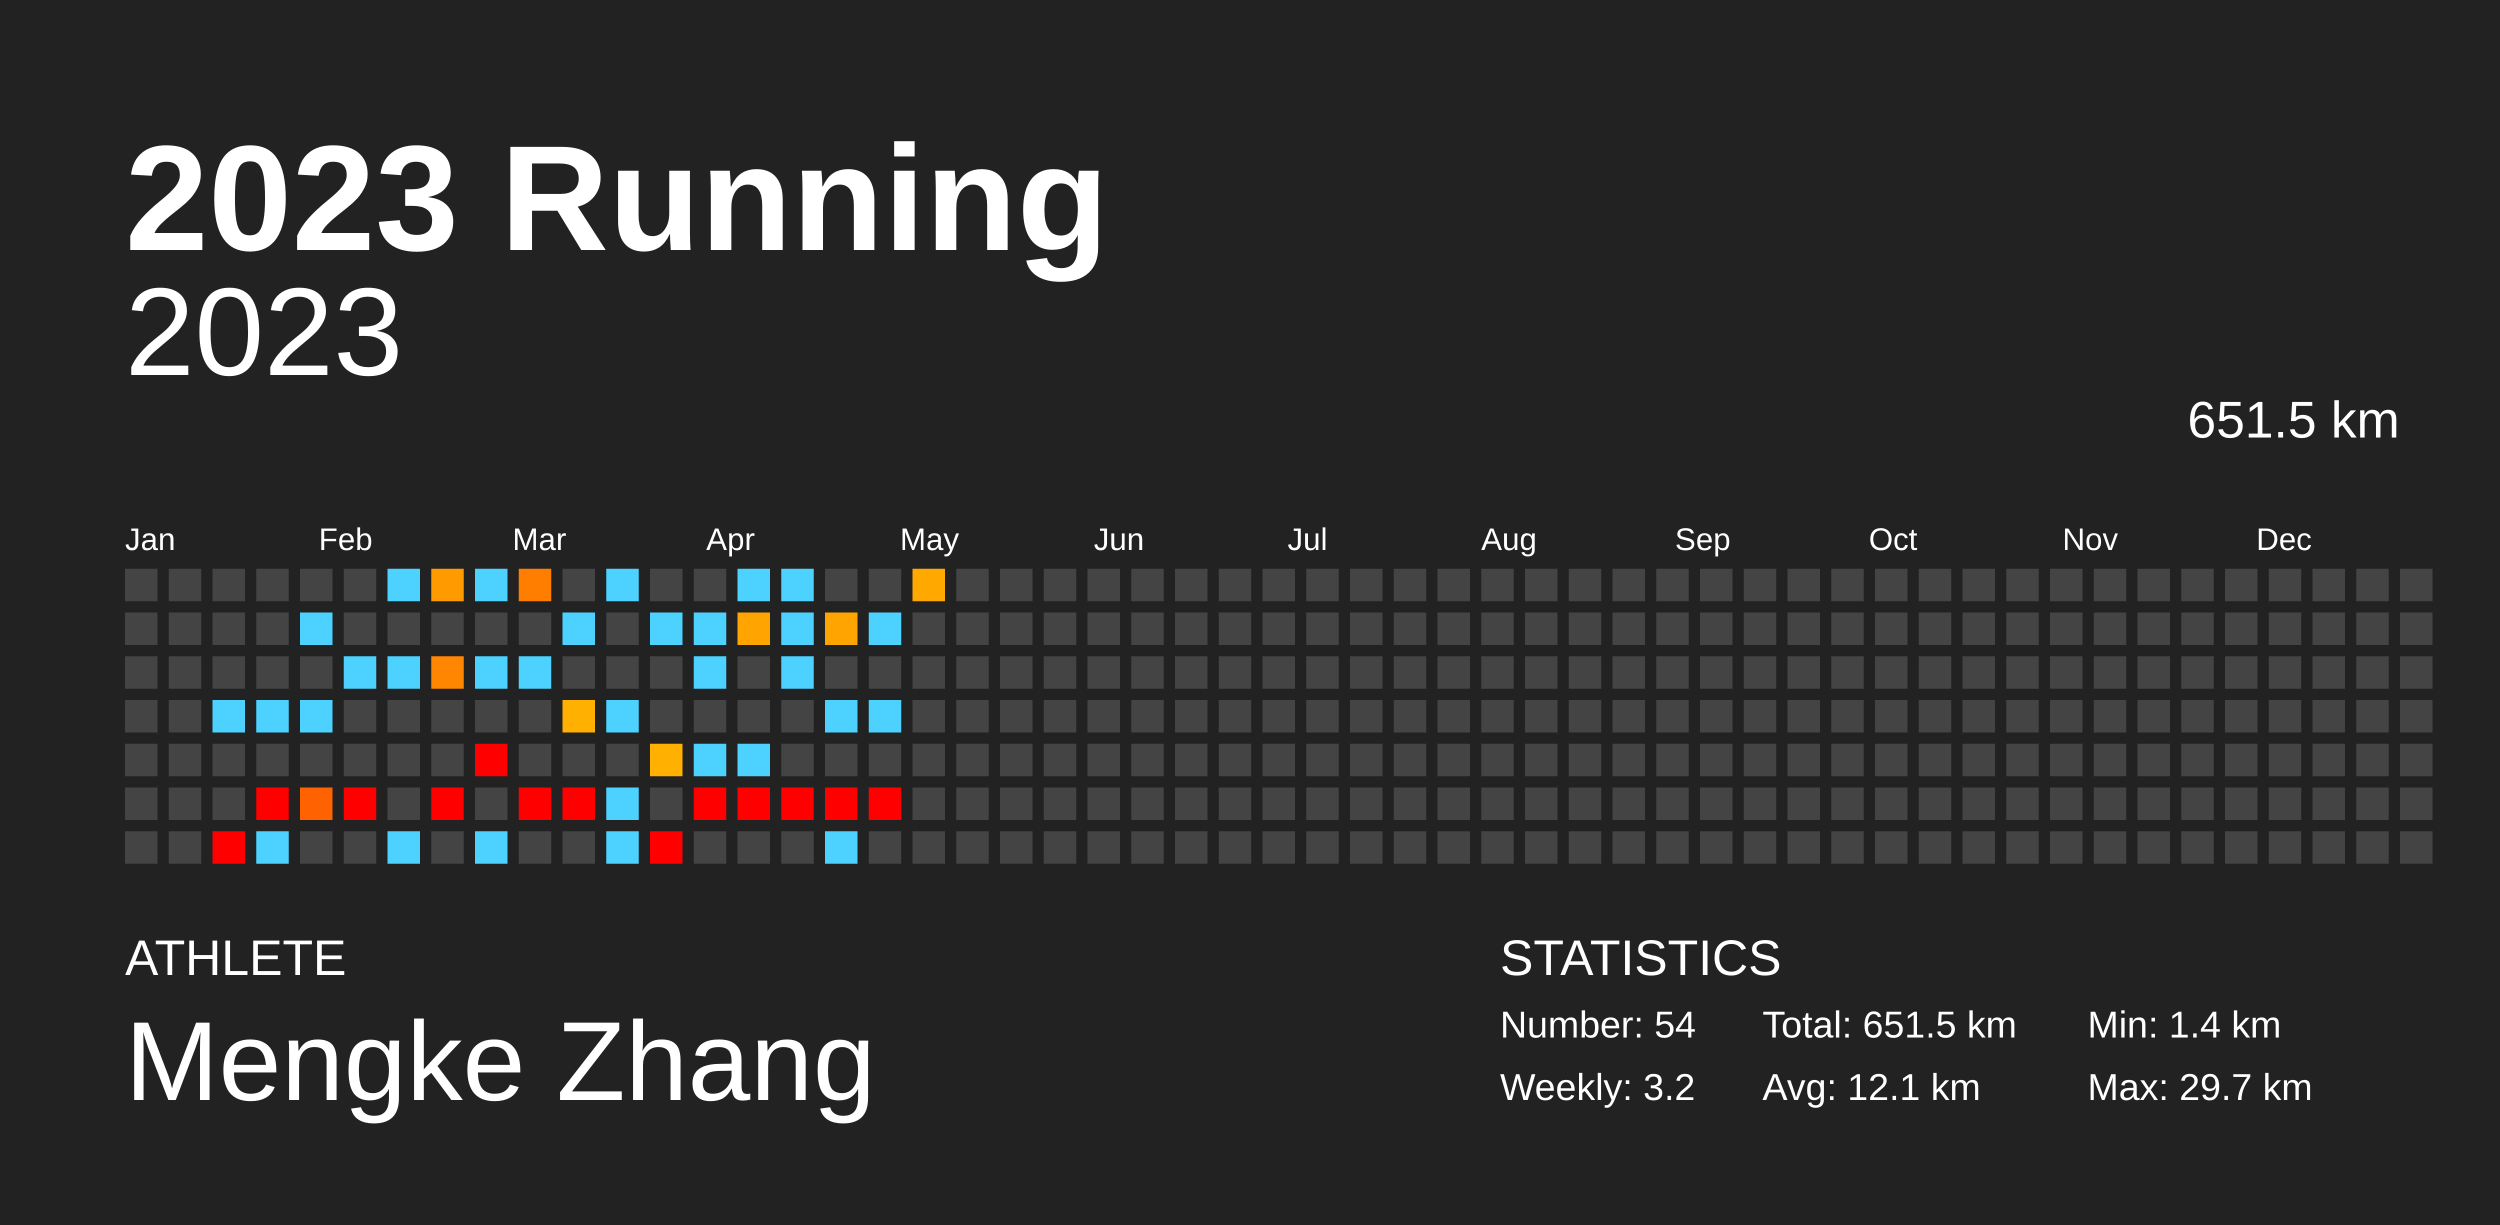
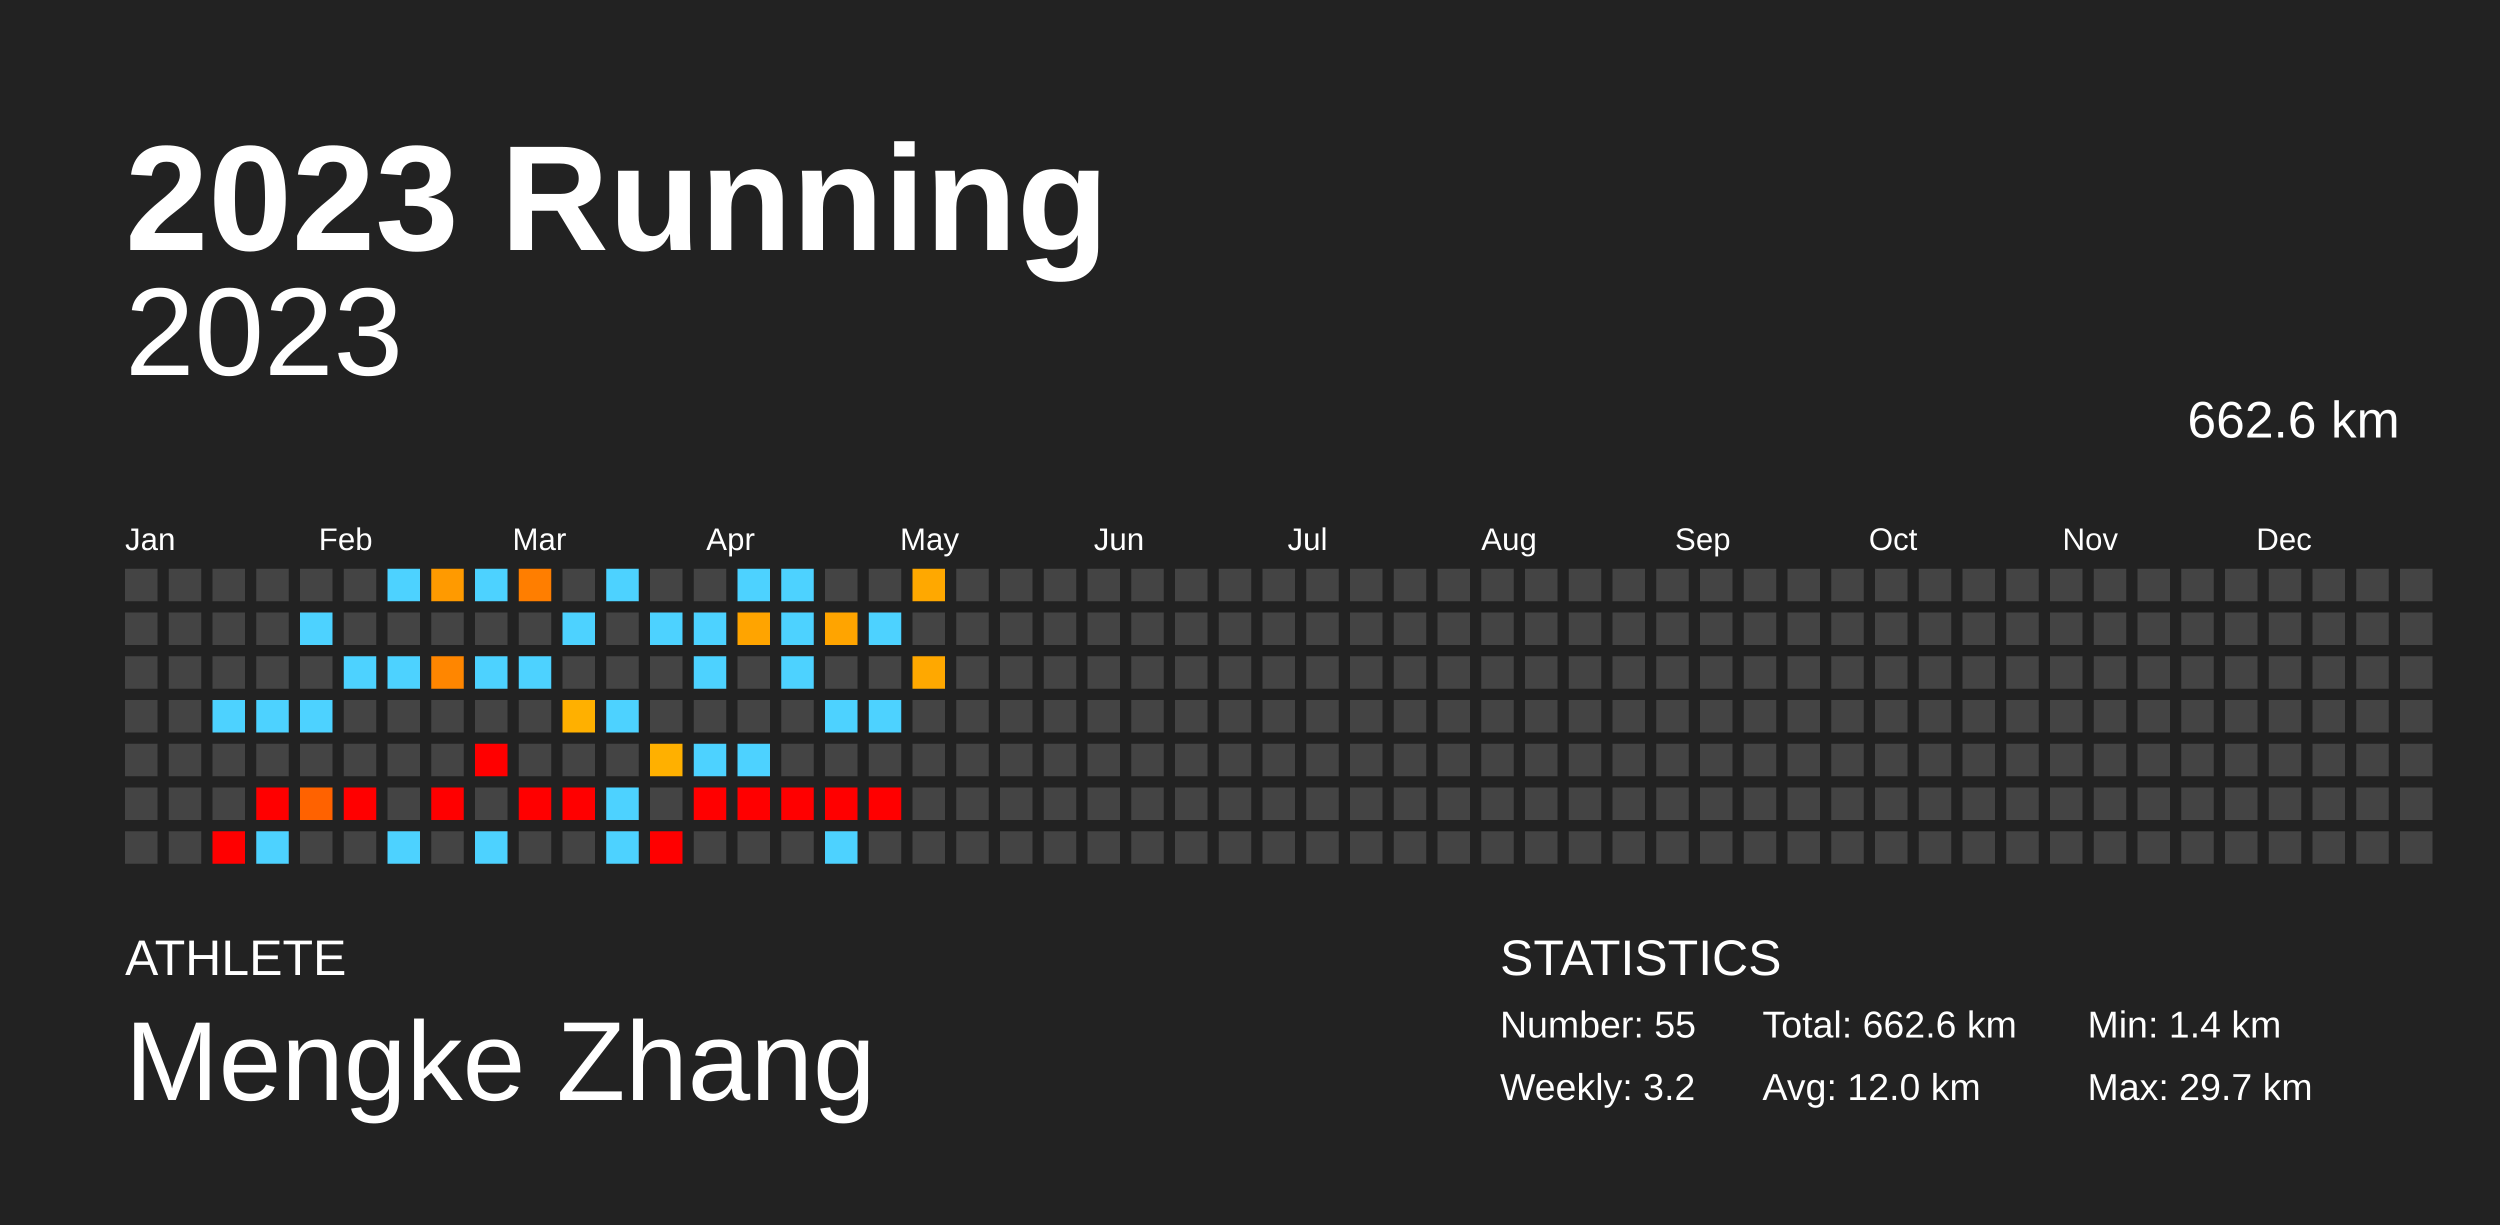
<svg xmlns="http://www.w3.org/2000/svg" baseProfile="full" height="98mm" version="1.1" viewBox="0,0,200,98" width="200mm">
  <defs />
  <rect fill="#222222" height="98" width="200" x="0" y="0" />
  <text fill="#FFFFFF" style="font-size:12px; font-family:Arial; font-weight:bold;" x="10" y="20">2023 Running</text>
  <text fill="#FFFFFF" style="font-size:4px; font-family:Arial" x="10" y="78">ATHLETE</text>
  <text fill="#FFFFFF" style="font-size:9px; font-family:Arial" x="10" y="88">Mengke Zhang</text>
  <text fill="#FFFFFF" style="font-size:4px; font-family:Arial" x="120" y="78">STATISTICS</text>
-   <text fill="#FFFFFF" style="font-size:3px; font-family:Arial" x="120" y="83">Number: 54</text>
+   <text fill="#FFFFFF" style="font-size:3px; font-family:Arial" x="120" y="83">Number: 55</text>
  <text fill="#FFFFFF" style="font-size:3px; font-family:Arial" x="120" y="88">Weekly: 3.2</text>
-   <text fill="#FFFFFF" style="font-size:3px; font-family:Arial" x="141" y="83">Total: 651.5 km</text>
-   <text fill="#FFFFFF" style="font-size:3px; font-family:Arial" x="141" y="88">Avg: 12.1 km</text>
+   <text fill="#FFFFFF" style="font-size:3px; font-family:Arial" x="141" y="83">Total: 662.6 km</text>
+   <text fill="#FFFFFF" style="font-size:3px; font-family:Arial" x="141" y="88">Avg: 12.0 km</text>
  <text fill="#FFFFFF" style="font-size:3px; font-family:Arial" x="167" y="83">Min: 1.4 km</text>
  <text fill="#FFFFFF" style="font-size:3px; font-family:Arial" x="167" y="88">Max: 29.7 km</text>
  <text alignment-baseline="hanging" fill="#FFFFFF" style="font-size:10.0px; font-family:Arial;" x="10" y="30">2023</text>
-   <text alignment-baseline="hanging" fill="#FFFFFF" style="font-size:4.125px; font-family:Arial;" x="175" y="35">651.5 km</text>
+   <text alignment-baseline="hanging" fill="#FFFFFF" style="font-size:4.125px; font-family:Arial;" x="175" y="35">662.6 km</text>
  <text fill="#FFFFFF" style="font-size:2.5px; font-family:Arial" x="10.0" y="44">Jan</text>
  <text fill="#FFFFFF" style="font-size:2.5px; font-family:Arial" x="25.5" y="44">Feb</text>
  <text fill="#FFFFFF" style="font-size:2.5px; font-family:Arial" x="41.0" y="44">Mar</text>
  <text fill="#FFFFFF" style="font-size:2.5px; font-family:Arial" x="56.5" y="44">Apr</text>
  <text fill="#FFFFFF" style="font-size:2.5px; font-family:Arial" x="72.0" y="44">May</text>
  <text fill="#FFFFFF" style="font-size:2.5px; font-family:Arial" x="87.5" y="44">Jun</text>
  <text fill="#FFFFFF" style="font-size:2.5px; font-family:Arial" x="103.0" y="44">Jul</text>
  <text fill="#FFFFFF" style="font-size:2.5px; font-family:Arial" x="118.5" y="44">Aug</text>
  <text fill="#FFFFFF" style="font-size:2.5px; font-family:Arial" x="134.0" y="44">Sep</text>
  <text fill="#FFFFFF" style="font-size:2.5px; font-family:Arial" x="149.5" y="44">Oct</text>
  <text fill="#FFFFFF" style="font-size:2.5px; font-family:Arial" x="165.0" y="44">Nov</text>
  <text fill="#FFFFFF" style="font-size:2.5px; font-family:Arial" x="180.5" y="44">Dec</text>
  <rect fill="#444444" height="2.6" width="2.6" x="10.0" y="45.5" />
  <rect fill="#444444" height="2.6" width="2.6" x="10.0" y="49.0" />
  <rect fill="#444444" height="2.6" width="2.6" x="10.0" y="52.5" />
  <rect fill="#444444" height="2.6" width="2.6" x="10.0" y="56.0" />
  <rect fill="#444444" height="2.6" width="2.6" x="10.0" y="59.5" />
  <rect fill="#444444" height="2.6" width="2.6" x="10.0" y="63.0" />
  <rect fill="#444444" height="2.6" width="2.6" x="10.0" y="66.5" />
  <rect fill="#444444" height="2.6" width="2.6" x="13.5" y="45.5" />
  <rect fill="#444444" height="2.6" width="2.6" x="13.5" y="49.0" />
  <rect fill="#444444" height="2.6" width="2.6" x="13.5" y="52.5" />
  <rect fill="#444444" height="2.6" width="2.6" x="13.5" y="56.0" />
  <rect fill="#444444" height="2.6" width="2.6" x="13.5" y="59.5" />
  <rect fill="#444444" height="2.6" width="2.6" x="13.5" y="63.0" />
  <rect fill="#444444" height="2.6" width="2.6" x="13.5" y="66.5" />
  <rect fill="#444444" height="2.6" width="2.6" x="17.0" y="45.5" />
  <rect fill="#444444" height="2.6" width="2.6" x="17.0" y="49.0" />
  <rect fill="#444444" height="2.6" width="2.6" x="17.0" y="52.5" />
  <rect fill="#4dd2ff" height="2.6" width="2.6" x="17.0" y="56.0" />
  <rect fill="#444444" height="2.6" width="2.6" x="17.0" y="59.5" />
  <rect fill="#444444" height="2.6" width="2.6" x="17.0" y="63.0" />
  <rect fill="red" height="2.6" width="2.6" x="17.0" y="66.5" />
  <rect fill="#444444" height="2.6" width="2.6" x="20.5" y="45.5" />
  <rect fill="#444444" height="2.6" width="2.6" x="20.5" y="49.0" />
  <rect fill="#444444" height="2.6" width="2.6" x="20.5" y="52.5" />
  <rect fill="#4dd2ff" height="2.6" width="2.6" x="20.5" y="56.0" />
  <rect fill="#444444" height="2.6" width="2.6" x="20.5" y="59.5" />
  <rect fill="red" height="2.6" width="2.6" x="20.5" y="63.0" />
  <rect fill="#4dd2ff" height="2.6" width="2.6" x="20.5" y="66.5" />
  <rect fill="#444444" height="2.6" width="2.6" x="24.0" y="45.5" />
  <rect fill="#4dd2ff" height="2.6" width="2.6" x="24.0" y="49.0" />
  <rect fill="#444444" height="2.6" width="2.6" x="24.0" y="52.5" />
  <rect fill="#4dd2ff" height="2.6" width="2.6" x="24.0" y="56.0" />
  <rect fill="#444444" height="2.6" width="2.6" x="24.0" y="59.5" />
  <rect fill="#ff6200" height="2.6" width="2.6" x="24.0" y="63.0" />
  <rect fill="#444444" height="2.6" width="2.6" x="24.0" y="66.5" />
  <rect fill="#444444" height="2.6" width="2.6" x="27.5" y="45.5" />
  <rect fill="#444444" height="2.6" width="2.6" x="27.5" y="49.0" />
  <rect fill="#4dd2ff" height="2.6" width="2.6" x="27.5" y="52.5" />
  <rect fill="#444444" height="2.6" width="2.6" x="27.5" y="56.0" />
  <rect fill="#444444" height="2.6" width="2.6" x="27.5" y="59.5" />
  <rect fill="red" height="2.6" width="2.6" x="27.5" y="63.0" />
  <rect fill="#444444" height="2.6" width="2.6" x="27.5" y="66.5" />
  <rect fill="#4dd2ff" height="2.6" width="2.6" x="31.0" y="45.5" />
  <rect fill="#444444" height="2.6" width="2.6" x="31.0" y="49.0" />
  <rect fill="#4dd2ff" height="2.6" width="2.6" x="31.0" y="52.5" />
  <rect fill="#444444" height="2.6" width="2.6" x="31.0" y="56.0" />
  <rect fill="#444444" height="2.6" width="2.6" x="31.0" y="59.5" />
  <rect fill="#444444" height="2.6" width="2.6" x="31.0" y="63.0" />
  <rect fill="#4dd2ff" height="2.6" width="2.6" x="31.0" y="66.5" />
  <rect fill="#ff9a00" height="2.6" width="2.6" x="34.5" y="45.5" />
  <rect fill="#444444" height="2.6" width="2.6" x="34.5" y="49.0" />
  <rect fill="#ff8600" height="2.6" width="2.6" x="34.5" y="52.5" />
  <rect fill="#444444" height="2.6" width="2.6" x="34.5" y="56.0" />
  <rect fill="#444444" height="2.6" width="2.6" x="34.5" y="59.5" />
  <rect fill="red" height="2.6" width="2.6" x="34.5" y="63.0" />
  <rect fill="#444444" height="2.6" width="2.6" x="34.5" y="66.5" />
  <rect fill="#4dd2ff" height="2.6" width="2.6" x="38.0" y="45.5" />
  <rect fill="#444444" height="2.6" width="2.6" x="38.0" y="49.0" />
  <rect fill="#4dd2ff" height="2.6" width="2.6" x="38.0" y="52.5" />
  <rect fill="#444444" height="2.6" width="2.6" x="38.0" y="56.0" />
  <rect fill="red" height="2.6" width="2.6" x="38.0" y="59.5" />
  <rect fill="#444444" height="2.6" width="2.6" x="38.0" y="63.0" />
  <rect fill="#4dd2ff" height="2.6" width="2.6" x="38.0" y="66.5" />
  <rect fill="#ff7e00" height="2.6" width="2.6" x="41.5" y="45.5" />
  <rect fill="#444444" height="2.6" width="2.6" x="41.5" y="49.0" />
  <rect fill="#4dd2ff" height="2.6" width="2.6" x="41.5" y="52.5" />
  <rect fill="#444444" height="2.6" width="2.6" x="41.5" y="56.0" />
  <rect fill="#444444" height="2.6" width="2.6" x="41.5" y="59.5" />
  <rect fill="red" height="2.6" width="2.6" x="41.5" y="63.0" />
  <rect fill="#444444" height="2.6" width="2.6" x="41.5" y="66.5" />
  <rect fill="#444444" height="2.6" width="2.6" x="45.0" y="45.5" />
  <rect fill="#4dd2ff" height="2.6" width="2.6" x="45.0" y="49.0" />
  <rect fill="#444444" height="2.6" width="2.6" x="45.0" y="52.5" />
  <rect fill="#ffb000" height="2.6" width="2.6" x="45.0" y="56.0" />
  <rect fill="#444444" height="2.6" width="2.6" x="45.0" y="59.5" />
  <rect fill="red" height="2.6" width="2.6" x="45.0" y="63.0" />
  <rect fill="#444444" height="2.6" width="2.6" x="45.0" y="66.5" />
  <rect fill="#4dd2ff" height="2.6" width="2.6" x="48.5" y="45.5" />
  <rect fill="#444444" height="2.6" width="2.6" x="48.5" y="49.0" />
  <rect fill="#444444" height="2.6" width="2.6" x="48.5" y="52.5" />
  <rect fill="#4dd2ff" height="2.6" width="2.6" x="48.5" y="56.0" />
  <rect fill="#444444" height="2.6" width="2.6" x="48.5" y="59.5" />
  <rect fill="#4dd2ff" height="2.6" width="2.6" x="48.5" y="63.0" />
  <rect fill="#4dd2ff" height="2.6" width="2.6" x="48.5" y="66.5" />
  <rect fill="#444444" height="2.6" width="2.6" x="52.0" y="45.5" />
  <rect fill="#4dd2ff" height="2.6" width="2.6" x="52.0" y="49.0" />
  <rect fill="#444444" height="2.6" width="2.6" x="52.0" y="52.5" />
  <rect fill="#444444" height="2.6" width="2.6" x="52.0" y="56.0" />
  <rect fill="#ffb000" height="2.6" width="2.6" x="52.0" y="59.5" />
  <rect fill="#444444" height="2.6" width="2.6" x="52.0" y="63.0" />
  <rect fill="red" height="2.6" width="2.6" x="52.0" y="66.5" />
  <rect fill="#444444" height="2.6" width="2.6" x="55.5" y="45.5" />
  <rect fill="#4dd2ff" height="2.6" width="2.6" x="55.5" y="49.0" />
  <rect fill="#4dd2ff" height="2.6" width="2.6" x="55.5" y="52.5" />
  <rect fill="#444444" height="2.6" width="2.6" x="55.5" y="56.0" />
  <rect fill="#4dd2ff" height="2.6" width="2.6" x="55.5" y="59.5" />
  <rect fill="red" height="2.6" width="2.6" x="55.5" y="63.0" />
  <rect fill="#444444" height="2.6" width="2.6" x="55.5" y="66.5" />
  <rect fill="#4dd2ff" height="2.6" width="2.6" x="59.0" y="45.5" />
  <rect fill="#ffa400" height="2.6" width="2.6" x="59.0" y="49.0" />
  <rect fill="#444444" height="2.6" width="2.6" x="59.0" y="52.5" />
  <rect fill="#444444" height="2.6" width="2.6" x="59.0" y="56.0" />
  <rect fill="#4dd2ff" height="2.6" width="2.6" x="59.0" y="59.5" />
  <rect fill="red" height="2.6" width="2.6" x="59.0" y="63.0" />
  <rect fill="#444444" height="2.6" width="2.6" x="59.0" y="66.5" />
  <rect fill="#4dd2ff" height="2.6" width="2.6" x="62.5" y="45.5" />
  <rect fill="#4dd2ff" height="2.6" width="2.6" x="62.5" y="49.0" />
  <rect fill="#4dd2ff" height="2.6" width="2.6" x="62.5" y="52.5" />
  <rect fill="#444444" height="2.6" width="2.6" x="62.5" y="56.0" />
  <rect fill="#444444" height="2.6" width="2.6" x="62.5" y="59.5" />
  <rect fill="red" height="2.6" width="2.6" x="62.5" y="63.0" />
  <rect fill="#444444" height="2.6" width="2.6" x="62.5" y="66.5" />
  <rect fill="#444444" height="2.6" width="2.6" x="66.0" y="45.5" />
  <rect fill="#ffa400" height="2.6" width="2.6" x="66.0" y="49.0" />
  <rect fill="#444444" height="2.6" width="2.6" x="66.0" y="52.5" />
  <rect fill="#4dd2ff" height="2.6" width="2.6" x="66.0" y="56.0" />
  <rect fill="#444444" height="2.6" width="2.6" x="66.0" y="59.5" />
  <rect fill="red" height="2.6" width="2.6" x="66.0" y="63.0" />
  <rect fill="#4dd2ff" height="2.6" width="2.6" x="66.0" y="66.5" />
  <rect fill="#444444" height="2.6" width="2.6" x="69.5" y="45.5" />
  <rect fill="#4dd2ff" height="2.6" width="2.6" x="69.5" y="49.0" />
  <rect fill="#444444" height="2.6" width="2.6" x="69.5" y="52.5" />
  <rect fill="#4dd2ff" height="2.6" width="2.6" x="69.5" y="56.0" />
  <rect fill="#444444" height="2.6" width="2.6" x="69.5" y="59.5" />
  <rect fill="red" height="2.6" width="2.6" x="69.5" y="63.0" />
  <rect fill="#444444" height="2.6" width="2.6" x="69.5" y="66.5" />
  <rect fill="#ffa800" height="2.6" width="2.6" x="73.0" y="45.5" />
  <rect fill="#444444" height="2.6" width="2.6" x="73.0" y="49.0" />
-   <rect fill="#444444" height="2.6" width="2.6" x="73.0" y="52.5" />
+   <rect fill="#ffa800" height="2.6" width="2.6" x="73.0" y="52.5" />
  <rect fill="#444444" height="2.6" width="2.6" x="73.0" y="56.0" />
  <rect fill="#444444" height="2.6" width="2.6" x="73.0" y="59.5" />
  <rect fill="#444444" height="2.6" width="2.6" x="73.0" y="63.0" />
  <rect fill="#444444" height="2.6" width="2.6" x="73.0" y="66.5" />
  <rect fill="#444444" height="2.6" width="2.6" x="76.5" y="45.5" />
  <rect fill="#444444" height="2.6" width="2.6" x="76.5" y="49.0" />
  <rect fill="#444444" height="2.6" width="2.6" x="76.5" y="52.5" />
  <rect fill="#444444" height="2.6" width="2.6" x="76.5" y="56.0" />
  <rect fill="#444444" height="2.6" width="2.6" x="76.5" y="59.5" />
  <rect fill="#444444" height="2.6" width="2.6" x="76.5" y="63.0" />
  <rect fill="#444444" height="2.6" width="2.6" x="76.5" y="66.5" />
  <rect fill="#444444" height="2.6" width="2.6" x="80.0" y="45.5" />
  <rect fill="#444444" height="2.6" width="2.6" x="80.0" y="49.0" />
  <rect fill="#444444" height="2.6" width="2.6" x="80.0" y="52.5" />
  <rect fill="#444444" height="2.6" width="2.6" x="80.0" y="56.0" />
  <rect fill="#444444" height="2.6" width="2.6" x="80.0" y="59.5" />
  <rect fill="#444444" height="2.6" width="2.6" x="80.0" y="63.0" />
  <rect fill="#444444" height="2.6" width="2.6" x="80.0" y="66.5" />
  <rect fill="#444444" height="2.6" width="2.6" x="83.5" y="45.5" />
  <rect fill="#444444" height="2.6" width="2.6" x="83.5" y="49.0" />
  <rect fill="#444444" height="2.6" width="2.6" x="83.5" y="52.5" />
  <rect fill="#444444" height="2.6" width="2.6" x="83.5" y="56.0" />
  <rect fill="#444444" height="2.6" width="2.6" x="83.5" y="59.5" />
  <rect fill="#444444" height="2.6" width="2.6" x="83.5" y="63.0" />
  <rect fill="#444444" height="2.6" width="2.6" x="83.5" y="66.5" />
  <rect fill="#444444" height="2.6" width="2.6" x="87.0" y="45.5" />
  <rect fill="#444444" height="2.6" width="2.6" x="87.0" y="49.0" />
  <rect fill="#444444" height="2.6" width="2.6" x="87.0" y="52.5" />
  <rect fill="#444444" height="2.6" width="2.6" x="87.0" y="56.0" />
  <rect fill="#444444" height="2.6" width="2.6" x="87.0" y="59.5" />
  <rect fill="#444444" height="2.6" width="2.6" x="87.0" y="63.0" />
  <rect fill="#444444" height="2.6" width="2.6" x="87.0" y="66.5" />
  <rect fill="#444444" height="2.6" width="2.6" x="90.5" y="45.5" />
  <rect fill="#444444" height="2.6" width="2.6" x="90.5" y="49.0" />
  <rect fill="#444444" height="2.6" width="2.6" x="90.5" y="52.5" />
  <rect fill="#444444" height="2.6" width="2.6" x="90.5" y="56.0" />
  <rect fill="#444444" height="2.6" width="2.6" x="90.5" y="59.5" />
  <rect fill="#444444" height="2.6" width="2.6" x="90.5" y="63.0" />
  <rect fill="#444444" height="2.6" width="2.6" x="90.5" y="66.5" />
  <rect fill="#444444" height="2.6" width="2.6" x="94.0" y="45.5" />
  <rect fill="#444444" height="2.6" width="2.6" x="94.0" y="49.0" />
  <rect fill="#444444" height="2.6" width="2.6" x="94.0" y="52.5" />
  <rect fill="#444444" height="2.6" width="2.6" x="94.0" y="56.0" />
  <rect fill="#444444" height="2.6" width="2.6" x="94.0" y="59.5" />
  <rect fill="#444444" height="2.6" width="2.6" x="94.0" y="63.0" />
  <rect fill="#444444" height="2.6" width="2.6" x="94.0" y="66.5" />
  <rect fill="#444444" height="2.6" width="2.6" x="97.5" y="45.5" />
  <rect fill="#444444" height="2.6" width="2.6" x="97.5" y="49.0" />
  <rect fill="#444444" height="2.6" width="2.6" x="97.5" y="52.5" />
  <rect fill="#444444" height="2.6" width="2.6" x="97.5" y="56.0" />
  <rect fill="#444444" height="2.6" width="2.6" x="97.5" y="59.5" />
  <rect fill="#444444" height="2.6" width="2.6" x="97.5" y="63.0" />
  <rect fill="#444444" height="2.6" width="2.6" x="97.5" y="66.5" />
  <rect fill="#444444" height="2.6" width="2.6" x="101.0" y="45.5" />
  <rect fill="#444444" height="2.6" width="2.6" x="101.0" y="49.0" />
  <rect fill="#444444" height="2.6" width="2.6" x="101.0" y="52.5" />
  <rect fill="#444444" height="2.6" width="2.6" x="101.0" y="56.0" />
  <rect fill="#444444" height="2.6" width="2.6" x="101.0" y="59.5" />
  <rect fill="#444444" height="2.6" width="2.6" x="101.0" y="63.0" />
  <rect fill="#444444" height="2.6" width="2.6" x="101.0" y="66.5" />
  <rect fill="#444444" height="2.6" width="2.6" x="104.5" y="45.5" />
  <rect fill="#444444" height="2.6" width="2.6" x="104.5" y="49.0" />
  <rect fill="#444444" height="2.6" width="2.6" x="104.5" y="52.5" />
  <rect fill="#444444" height="2.6" width="2.6" x="104.5" y="56.0" />
  <rect fill="#444444" height="2.6" width="2.6" x="104.5" y="59.5" />
  <rect fill="#444444" height="2.6" width="2.6" x="104.5" y="63.0" />
  <rect fill="#444444" height="2.6" width="2.6" x="104.5" y="66.5" />
  <rect fill="#444444" height="2.6" width="2.6" x="108.0" y="45.5" />
  <rect fill="#444444" height="2.6" width="2.6" x="108.0" y="49.0" />
  <rect fill="#444444" height="2.6" width="2.6" x="108.0" y="52.5" />
  <rect fill="#444444" height="2.6" width="2.6" x="108.0" y="56.0" />
  <rect fill="#444444" height="2.6" width="2.6" x="108.0" y="59.5" />
  <rect fill="#444444" height="2.6" width="2.6" x="108.0" y="63.0" />
  <rect fill="#444444" height="2.6" width="2.6" x="108.0" y="66.5" />
  <rect fill="#444444" height="2.6" width="2.6" x="111.5" y="45.5" />
  <rect fill="#444444" height="2.6" width="2.6" x="111.5" y="49.0" />
  <rect fill="#444444" height="2.6" width="2.6" x="111.5" y="52.5" />
  <rect fill="#444444" height="2.6" width="2.6" x="111.5" y="56.0" />
  <rect fill="#444444" height="2.6" width="2.6" x="111.5" y="59.5" />
  <rect fill="#444444" height="2.6" width="2.6" x="111.5" y="63.0" />
  <rect fill="#444444" height="2.6" width="2.6" x="111.5" y="66.5" />
  <rect fill="#444444" height="2.6" width="2.6" x="115.0" y="45.5" />
  <rect fill="#444444" height="2.6" width="2.6" x="115.0" y="49.0" />
  <rect fill="#444444" height="2.6" width="2.6" x="115.0" y="52.5" />
  <rect fill="#444444" height="2.6" width="2.6" x="115.0" y="56.0" />
  <rect fill="#444444" height="2.6" width="2.6" x="115.0" y="59.5" />
  <rect fill="#444444" height="2.6" width="2.6" x="115.0" y="63.0" />
  <rect fill="#444444" height="2.6" width="2.6" x="115.0" y="66.5" />
  <rect fill="#444444" height="2.6" width="2.6" x="118.5" y="45.5" />
  <rect fill="#444444" height="2.6" width="2.6" x="118.5" y="49.0" />
  <rect fill="#444444" height="2.6" width="2.6" x="118.5" y="52.5" />
  <rect fill="#444444" height="2.6" width="2.6" x="118.5" y="56.0" />
  <rect fill="#444444" height="2.6" width="2.6" x="118.5" y="59.5" />
  <rect fill="#444444" height="2.6" width="2.6" x="118.5" y="63.0" />
  <rect fill="#444444" height="2.6" width="2.6" x="118.5" y="66.5" />
  <rect fill="#444444" height="2.6" width="2.6" x="122.0" y="45.5" />
  <rect fill="#444444" height="2.6" width="2.6" x="122.0" y="49.0" />
  <rect fill="#444444" height="2.6" width="2.6" x="122.0" y="52.5" />
  <rect fill="#444444" height="2.6" width="2.6" x="122.0" y="56.0" />
  <rect fill="#444444" height="2.6" width="2.6" x="122.0" y="59.5" />
  <rect fill="#444444" height="2.6" width="2.6" x="122.0" y="63.0" />
  <rect fill="#444444" height="2.6" width="2.6" x="122.0" y="66.5" />
  <rect fill="#444444" height="2.6" width="2.6" x="125.5" y="45.5" />
  <rect fill="#444444" height="2.6" width="2.6" x="125.5" y="49.0" />
  <rect fill="#444444" height="2.6" width="2.6" x="125.5" y="52.5" />
  <rect fill="#444444" height="2.6" width="2.6" x="125.5" y="56.0" />
  <rect fill="#444444" height="2.6" width="2.6" x="125.5" y="59.5" />
  <rect fill="#444444" height="2.6" width="2.6" x="125.5" y="63.0" />
  <rect fill="#444444" height="2.6" width="2.6" x="125.5" y="66.5" />
  <rect fill="#444444" height="2.6" width="2.6" x="129.0" y="45.5" />
  <rect fill="#444444" height="2.6" width="2.6" x="129.0" y="49.0" />
  <rect fill="#444444" height="2.6" width="2.6" x="129.0" y="52.5" />
  <rect fill="#444444" height="2.6" width="2.6" x="129.0" y="56.0" />
  <rect fill="#444444" height="2.6" width="2.6" x="129.0" y="59.5" />
  <rect fill="#444444" height="2.6" width="2.6" x="129.0" y="63.0" />
  <rect fill="#444444" height="2.6" width="2.6" x="129.0" y="66.5" />
  <rect fill="#444444" height="2.6" width="2.6" x="132.5" y="45.5" />
  <rect fill="#444444" height="2.6" width="2.6" x="132.5" y="49.0" />
  <rect fill="#444444" height="2.6" width="2.6" x="132.5" y="52.5" />
  <rect fill="#444444" height="2.6" width="2.6" x="132.5" y="56.0" />
  <rect fill="#444444" height="2.6" width="2.6" x="132.5" y="59.5" />
  <rect fill="#444444" height="2.6" width="2.6" x="132.5" y="63.0" />
  <rect fill="#444444" height="2.6" width="2.6" x="132.5" y="66.5" />
  <rect fill="#444444" height="2.6" width="2.6" x="136.0" y="45.5" />
  <rect fill="#444444" height="2.6" width="2.6" x="136.0" y="49.0" />
  <rect fill="#444444" height="2.6" width="2.6" x="136.0" y="52.5" />
  <rect fill="#444444" height="2.6" width="2.6" x="136.0" y="56.0" />
  <rect fill="#444444" height="2.6" width="2.6" x="136.0" y="59.5" />
  <rect fill="#444444" height="2.6" width="2.6" x="136.0" y="63.0" />
  <rect fill="#444444" height="2.6" width="2.6" x="136.0" y="66.5" />
  <rect fill="#444444" height="2.6" width="2.6" x="139.5" y="45.5" />
  <rect fill="#444444" height="2.6" width="2.6" x="139.5" y="49.0" />
  <rect fill="#444444" height="2.6" width="2.6" x="139.5" y="52.5" />
  <rect fill="#444444" height="2.6" width="2.6" x="139.5" y="56.0" />
  <rect fill="#444444" height="2.6" width="2.6" x="139.5" y="59.5" />
  <rect fill="#444444" height="2.6" width="2.6" x="139.5" y="63.0" />
  <rect fill="#444444" height="2.6" width="2.6" x="139.5" y="66.5" />
  <rect fill="#444444" height="2.6" width="2.6" x="143.0" y="45.5" />
  <rect fill="#444444" height="2.6" width="2.6" x="143.0" y="49.0" />
  <rect fill="#444444" height="2.6" width="2.6" x="143.0" y="52.5" />
  <rect fill="#444444" height="2.6" width="2.6" x="143.0" y="56.0" />
  <rect fill="#444444" height="2.6" width="2.6" x="143.0" y="59.5" />
  <rect fill="#444444" height="2.6" width="2.6" x="143.0" y="63.0" />
  <rect fill="#444444" height="2.6" width="2.6" x="143.0" y="66.5" />
  <rect fill="#444444" height="2.6" width="2.6" x="146.5" y="45.5" />
  <rect fill="#444444" height="2.6" width="2.6" x="146.5" y="49.0" />
  <rect fill="#444444" height="2.6" width="2.6" x="146.5" y="52.5" />
  <rect fill="#444444" height="2.6" width="2.6" x="146.5" y="56.0" />
  <rect fill="#444444" height="2.6" width="2.6" x="146.5" y="59.5" />
  <rect fill="#444444" height="2.6" width="2.6" x="146.5" y="63.0" />
  <rect fill="#444444" height="2.6" width="2.6" x="146.5" y="66.5" />
  <rect fill="#444444" height="2.6" width="2.6" x="150.0" y="45.5" />
  <rect fill="#444444" height="2.6" width="2.6" x="150.0" y="49.0" />
  <rect fill="#444444" height="2.6" width="2.6" x="150.0" y="52.5" />
  <rect fill="#444444" height="2.6" width="2.6" x="150.0" y="56.0" />
  <rect fill="#444444" height="2.6" width="2.6" x="150.0" y="59.5" />
  <rect fill="#444444" height="2.6" width="2.6" x="150.0" y="63.0" />
  <rect fill="#444444" height="2.6" width="2.6" x="150.0" y="66.5" />
  <rect fill="#444444" height="2.6" width="2.6" x="153.5" y="45.5" />
  <rect fill="#444444" height="2.6" width="2.6" x="153.5" y="49.0" />
  <rect fill="#444444" height="2.6" width="2.6" x="153.5" y="52.5" />
  <rect fill="#444444" height="2.6" width="2.6" x="153.5" y="56.0" />
  <rect fill="#444444" height="2.6" width="2.6" x="153.5" y="59.5" />
  <rect fill="#444444" height="2.6" width="2.6" x="153.5" y="63.0" />
  <rect fill="#444444" height="2.6" width="2.6" x="153.5" y="66.5" />
  <rect fill="#444444" height="2.6" width="2.6" x="157.0" y="45.5" />
  <rect fill="#444444" height="2.6" width="2.6" x="157.0" y="49.0" />
  <rect fill="#444444" height="2.6" width="2.6" x="157.0" y="52.5" />
  <rect fill="#444444" height="2.6" width="2.6" x="157.0" y="56.0" />
  <rect fill="#444444" height="2.6" width="2.6" x="157.0" y="59.5" />
  <rect fill="#444444" height="2.6" width="2.6" x="157.0" y="63.0" />
  <rect fill="#444444" height="2.6" width="2.6" x="157.0" y="66.5" />
  <rect fill="#444444" height="2.6" width="2.6" x="160.5" y="45.5" />
  <rect fill="#444444" height="2.6" width="2.6" x="160.5" y="49.0" />
  <rect fill="#444444" height="2.6" width="2.6" x="160.5" y="52.5" />
  <rect fill="#444444" height="2.6" width="2.6" x="160.5" y="56.0" />
  <rect fill="#444444" height="2.6" width="2.6" x="160.5" y="59.5" />
  <rect fill="#444444" height="2.6" width="2.6" x="160.5" y="63.0" />
  <rect fill="#444444" height="2.6" width="2.6" x="160.5" y="66.5" />
  <rect fill="#444444" height="2.6" width="2.6" x="164.0" y="45.5" />
  <rect fill="#444444" height="2.6" width="2.6" x="164.0" y="49.0" />
  <rect fill="#444444" height="2.6" width="2.6" x="164.0" y="52.5" />
  <rect fill="#444444" height="2.6" width="2.6" x="164.0" y="56.0" />
  <rect fill="#444444" height="2.6" width="2.6" x="164.0" y="59.5" />
  <rect fill="#444444" height="2.6" width="2.6" x="164.0" y="63.0" />
  <rect fill="#444444" height="2.6" width="2.6" x="164.0" y="66.5" />
  <rect fill="#444444" height="2.6" width="2.6" x="167.5" y="45.5" />
  <rect fill="#444444" height="2.6" width="2.6" x="167.5" y="49.0" />
  <rect fill="#444444" height="2.6" width="2.6" x="167.5" y="52.5" />
  <rect fill="#444444" height="2.6" width="2.6" x="167.5" y="56.0" />
  <rect fill="#444444" height="2.6" width="2.6" x="167.5" y="59.5" />
  <rect fill="#444444" height="2.6" width="2.6" x="167.5" y="63.0" />
  <rect fill="#444444" height="2.6" width="2.6" x="167.5" y="66.5" />
  <rect fill="#444444" height="2.6" width="2.6" x="171.0" y="45.5" />
  <rect fill="#444444" height="2.6" width="2.6" x="171.0" y="49.0" />
  <rect fill="#444444" height="2.6" width="2.6" x="171.0" y="52.5" />
  <rect fill="#444444" height="2.6" width="2.6" x="171.0" y="56.0" />
  <rect fill="#444444" height="2.6" width="2.6" x="171.0" y="59.5" />
  <rect fill="#444444" height="2.6" width="2.6" x="171.0" y="63.0" />
  <rect fill="#444444" height="2.6" width="2.6" x="171.0" y="66.5" />
  <rect fill="#444444" height="2.6" width="2.6" x="174.5" y="45.5" />
  <rect fill="#444444" height="2.6" width="2.6" x="174.5" y="49.0" />
  <rect fill="#444444" height="2.6" width="2.6" x="174.5" y="52.5" />
  <rect fill="#444444" height="2.6" width="2.6" x="174.5" y="56.0" />
  <rect fill="#444444" height="2.6" width="2.6" x="174.5" y="59.5" />
  <rect fill="#444444" height="2.6" width="2.6" x="174.5" y="63.0" />
  <rect fill="#444444" height="2.6" width="2.6" x="174.5" y="66.5" />
  <rect fill="#444444" height="2.6" width="2.6" x="178.0" y="45.5" />
  <rect fill="#444444" height="2.6" width="2.6" x="178.0" y="49.0" />
  <rect fill="#444444" height="2.6" width="2.6" x="178.0" y="52.5" />
  <rect fill="#444444" height="2.6" width="2.6" x="178.0" y="56.0" />
  <rect fill="#444444" height="2.6" width="2.6" x="178.0" y="59.5" />
  <rect fill="#444444" height="2.6" width="2.6" x="178.0" y="63.0" />
  <rect fill="#444444" height="2.6" width="2.6" x="178.0" y="66.5" />
  <rect fill="#444444" height="2.6" width="2.6" x="181.5" y="45.5" />
  <rect fill="#444444" height="2.6" width="2.6" x="181.5" y="49.0" />
  <rect fill="#444444" height="2.6" width="2.6" x="181.5" y="52.5" />
  <rect fill="#444444" height="2.6" width="2.6" x="181.5" y="56.0" />
  <rect fill="#444444" height="2.6" width="2.6" x="181.5" y="59.5" />
  <rect fill="#444444" height="2.6" width="2.6" x="181.5" y="63.0" />
  <rect fill="#444444" height="2.6" width="2.6" x="181.5" y="66.5" />
  <rect fill="#444444" height="2.6" width="2.6" x="185.0" y="45.5" />
  <rect fill="#444444" height="2.6" width="2.6" x="185.0" y="49.0" />
  <rect fill="#444444" height="2.6" width="2.6" x="185.0" y="52.5" />
  <rect fill="#444444" height="2.6" width="2.6" x="185.0" y="56.0" />
  <rect fill="#444444" height="2.6" width="2.6" x="185.0" y="59.5" />
  <rect fill="#444444" height="2.6" width="2.6" x="185.0" y="63.0" />
  <rect fill="#444444" height="2.6" width="2.6" x="185.0" y="66.5" />
  <rect fill="#444444" height="2.6" width="2.6" x="188.5" y="45.5" />
  <rect fill="#444444" height="2.6" width="2.6" x="188.5" y="49.0" />
  <rect fill="#444444" height="2.6" width="2.6" x="188.5" y="52.5" />
  <rect fill="#444444" height="2.6" width="2.6" x="188.5" y="56.0" />
  <rect fill="#444444" height="2.6" width="2.6" x="188.5" y="59.5" />
  <rect fill="#444444" height="2.6" width="2.6" x="188.5" y="63.0" />
  <rect fill="#444444" height="2.6" width="2.6" x="188.5" y="66.5" />
  <rect fill="#444444" height="2.6" width="2.6" x="192.0" y="45.5" />
  <rect fill="#444444" height="2.6" width="2.6" x="192.0" y="49.0" />
  <rect fill="#444444" height="2.6" width="2.6" x="192.0" y="52.5" />
  <rect fill="#444444" height="2.6" width="2.6" x="192.0" y="56.0" />
  <rect fill="#444444" height="2.6" width="2.6" x="192.0" y="59.5" />
  <rect fill="#444444" height="2.6" width="2.6" x="192.0" y="63.0" />
  <rect fill="#444444" height="2.6" width="2.6" x="192.0" y="66.5" />
</svg>
